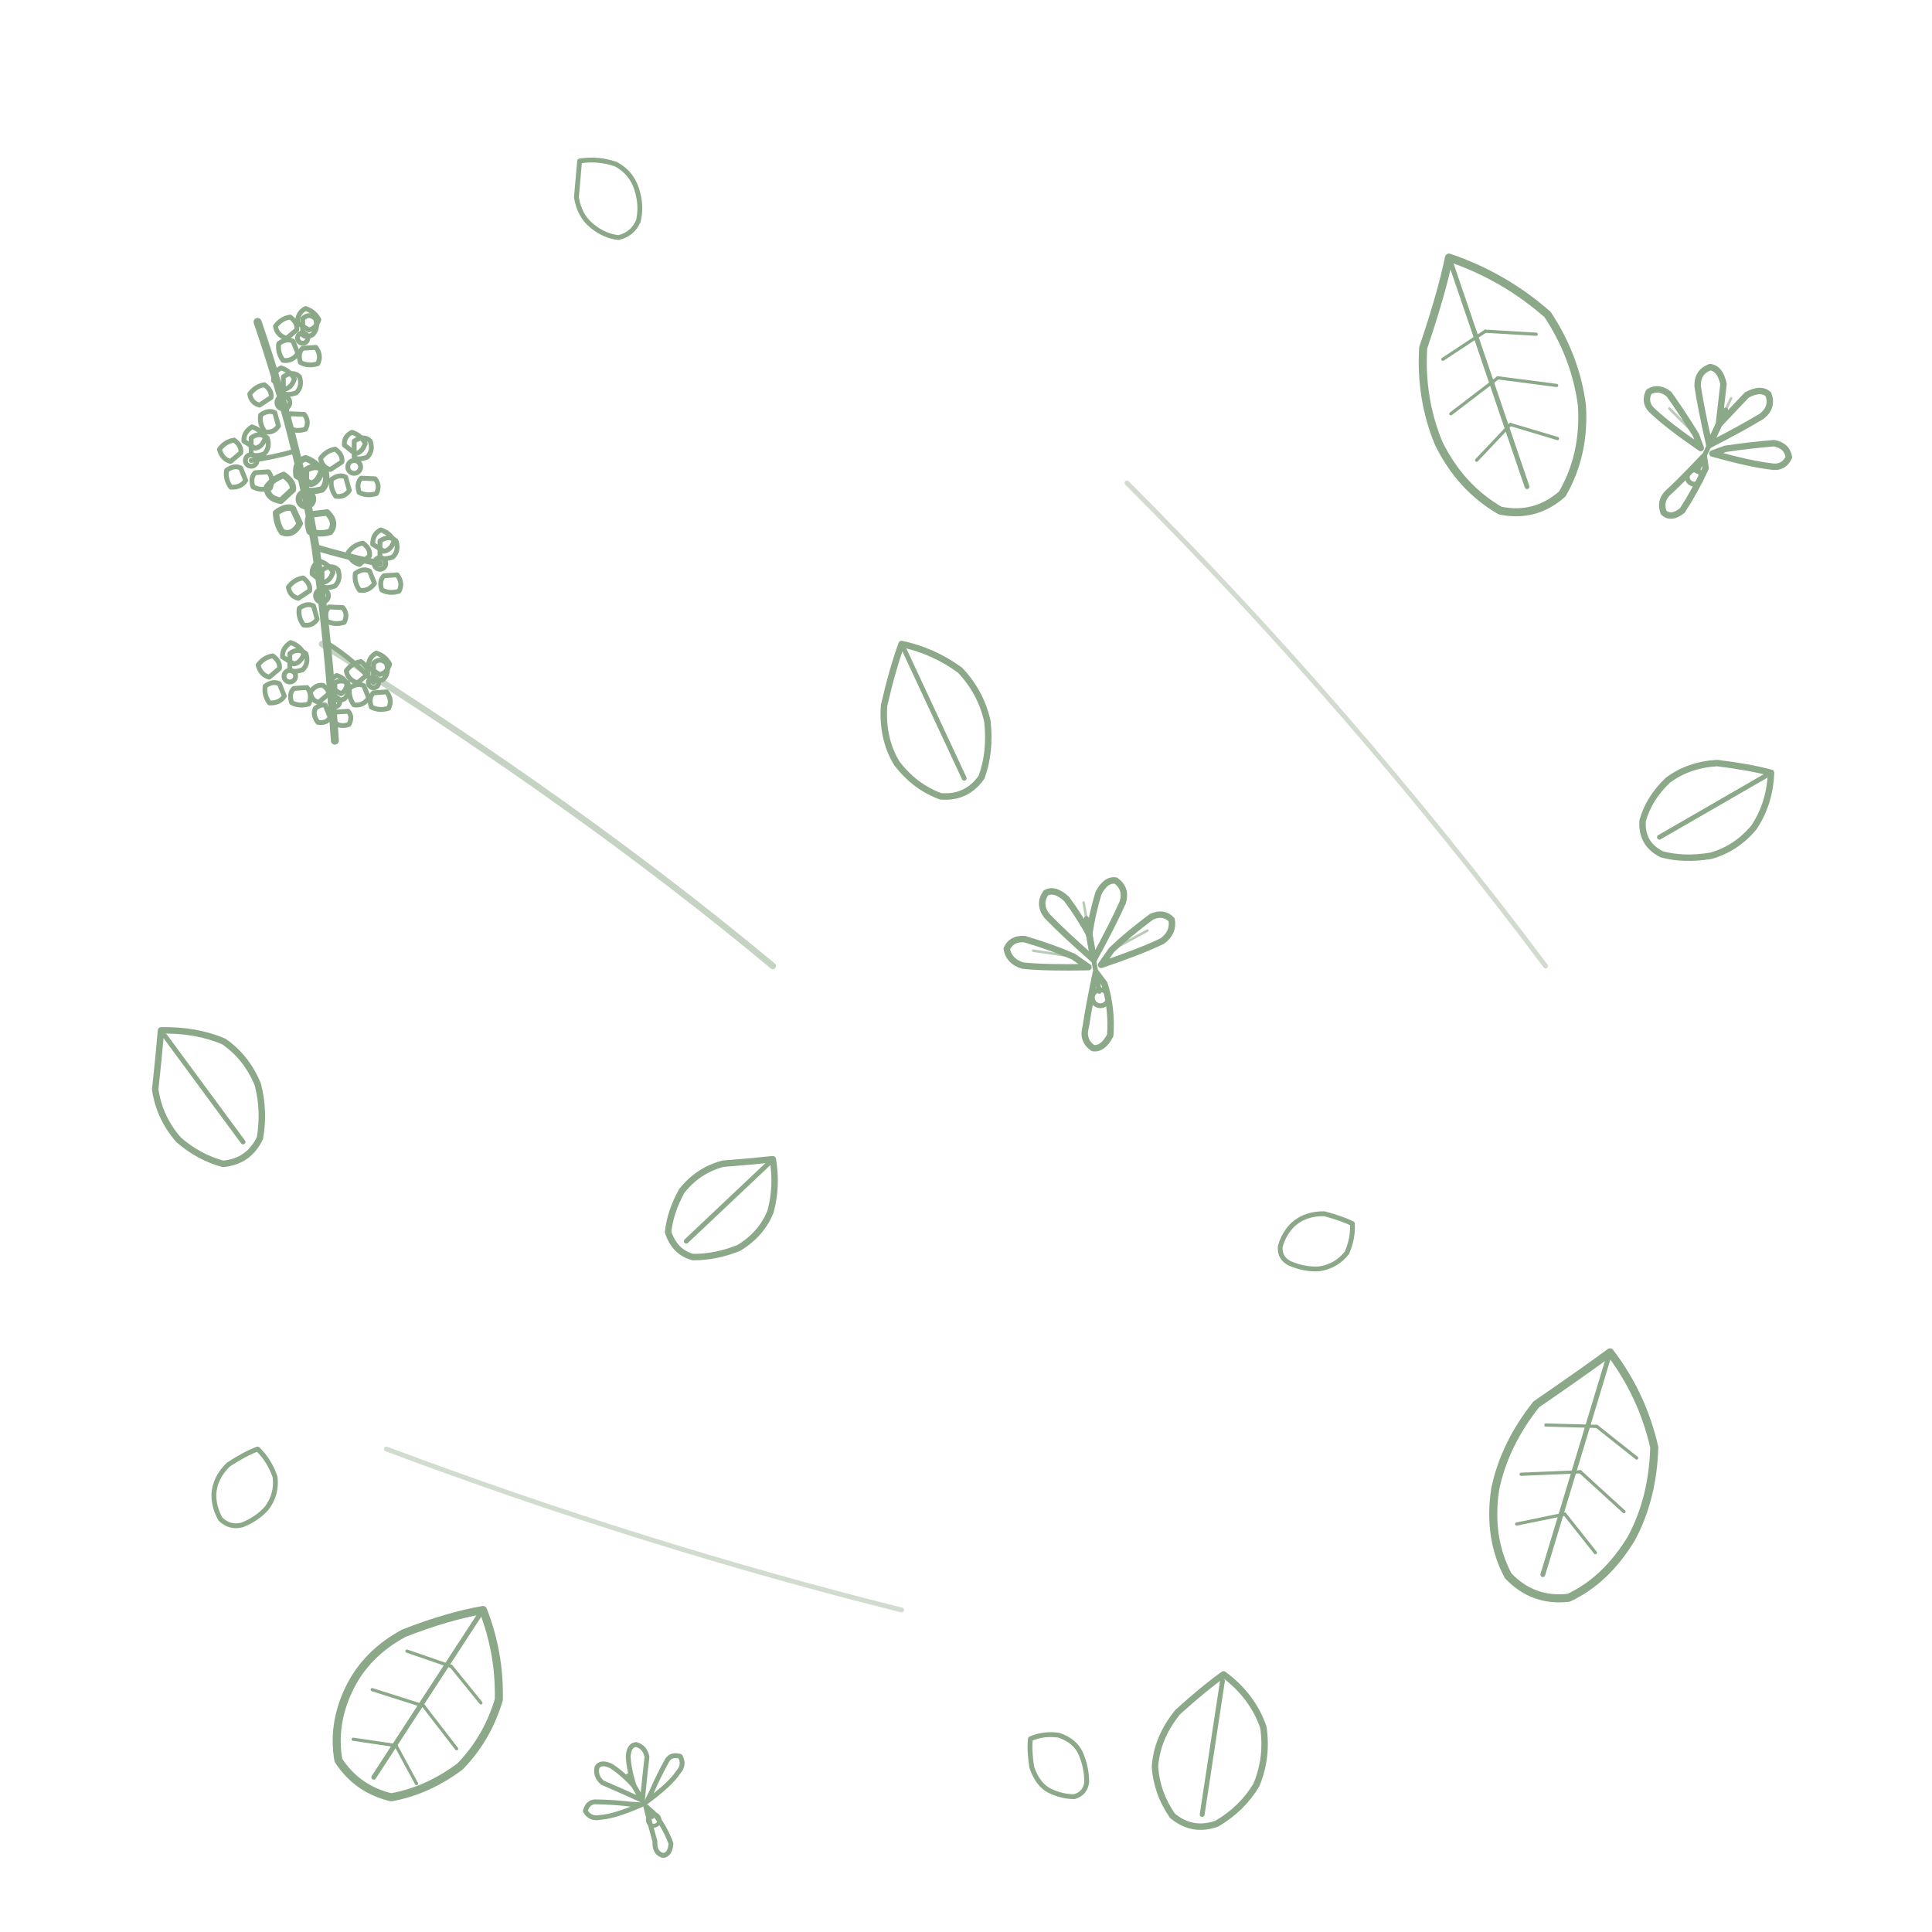
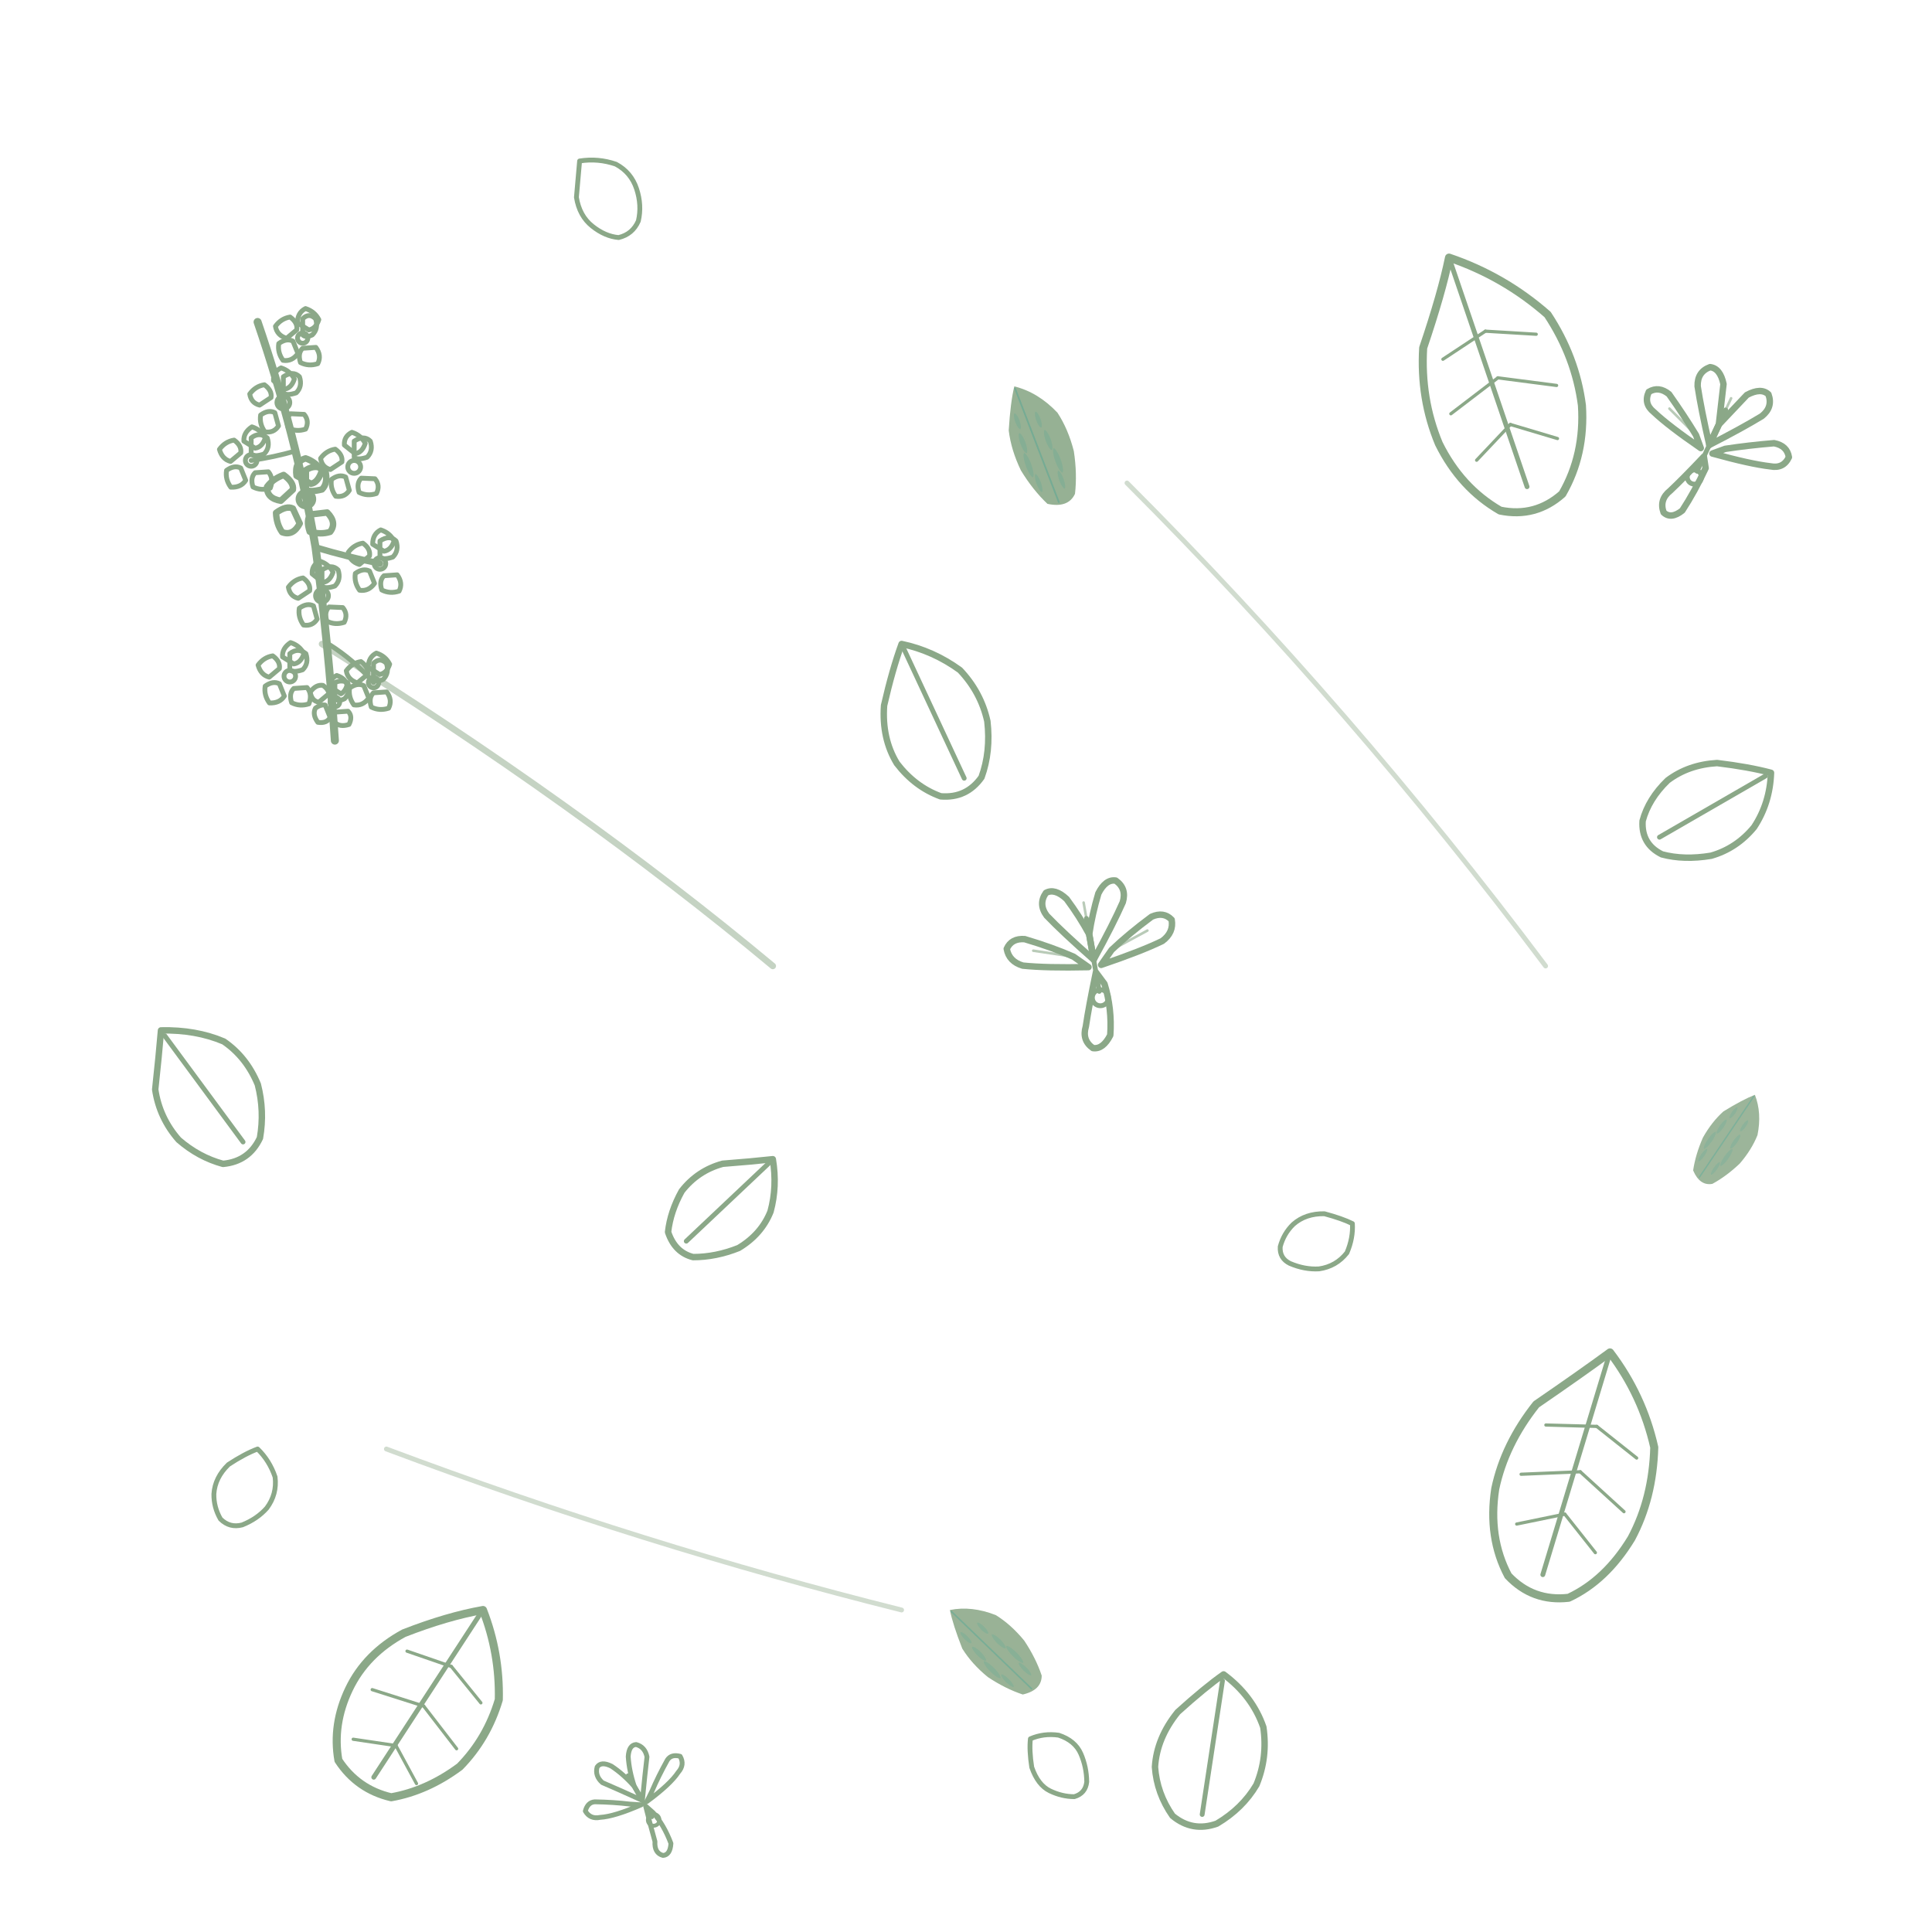
<svg xmlns="http://www.w3.org/2000/svg" viewBox="0 0 600 600" width="600" height="600">
  <defs>
    <filter id="grayscale">
      <feColorMatrix type="saturate" values="0" />
    </filter>
+     <g id="monstera-leaf">
+       <path d="M 0,0 Q 18,12 28,35 Q 32,52 30,72 Q 26,92 18,108 Q 8,118 -8,108 Q -16,92 -20,72 Q -22,52 -18,35 Q -8,12 0,0 Z" fill="#8BA888" stroke="none" />
+       <path d="M 0,2 L 2,110" fill="none" stroke="#0d9488" stroke-width="1.5" opacity="0.3" />
+       <ellipse cx="-8" cy="30" rx="2.5" ry="8" fill="#0d9488" opacity="0.15" />
+       <ellipse cx="-10" cy="50" rx="2.8" ry="10" fill="#0d9488" opacity="0.15" />
+       <ellipse cx="-12" cy="70" rx="3" ry="12" fill="#0d9488" opacity="0.15" />
+       <ellipse cx="-9" cy="88" rx="2.5" ry="9" fill="#0d9488" opacity="0.15" />
+       <ellipse cx="10" cy="35" rx="2.5" ry="8" fill="#0d9488" opacity="0.15" />
+       <ellipse cx="12" cy="55" rx="2.8" ry="10" fill="#0d9488" opacity="0.15" />
+       <ellipse cx="14" cy="75" rx="3" ry="12" fill="#0d9488" opacity="0.15" />
+       <ellipse cx="11" cy="92" rx="2.5" ry="9" fill="#0d9488" opacity="0.15" />
+     </g>
  </defs>
  <g id="botanical-flourish" fill="none" stroke="#8BA888" stroke-linecap="round" stroke-linejoin="round">
    <g id="blossom-branch" transform="translate(80, 100)">
      <path d="M 0,0 Q 12,35 18,70 Q 22,100 24,130" stroke-width="2.5" />
      <path d="M 18,70 Q 28,73 38,75" stroke-width="2" />
      <path d="M 22,100 Q 30,105 36,112" stroke-width="1.5" />
      <path d="M 12,40 Q 5,42 -2,43" stroke-width="1.5" />
      <g transform="translate(8, 25)">
        <path d="M 0,-8 Q 3,-10 5,-8 Q 6,-5 4,-3 Q 1,-2 0,-3 Z" stroke-width="1.5" />
        <path d="M 5.5,-5 Q 8,-6 10,-4 Q 10,-1 8,1 Q 5,1 4,-1 Z" stroke-width="1.5" transform="rotate(72 0 0)" />
        <path d="M 5.5,-5 Q 8,-6 10,-4 Q 10,-1 8,1 Q 5,1 4,-1 Z" stroke-width="1.5" transform="rotate(144 0 0)" />
        <path d="M 5.5,-5 Q 8,-6 10,-4 Q 10,-1 8,1 Q 5,1 4,-1 Z" stroke-width="1.5" transform="rotate(216 0 0)" />
        <path d="M 5.5,-5 Q 8,-6 10,-4 Q 10,-1 8,1 Q 5,1 4,-1 Z" stroke-width="1.5" transform="rotate(288 0 0)" />
        <circle cx="0" cy="0" r="2" stroke-width="1.5" />
      </g>
      <g transform="translate(15, 55)">
        <path d="M 0,-9 Q 3,-11 6,-9 Q 7,-5 5,-3 Q 1,-2 0,-3 Z" stroke-width="2" />
        <path d="M 6,-5 Q 10,-7 12,-4 Q 12,-1 10,2 Q 6,2 5,0 Z" stroke-width="2" transform="rotate(72 0 0)" />
        <path d="M 6,-5 Q 10,-7 12,-4 Q 12,-1 10,2 Q 6,2 5,0 Z" stroke-width="2" transform="rotate(144 0 0)" />
        <path d="M 6,-5 Q 10,-7 12,-4 Q 12,-1 10,2 Q 6,2 5,0 Z" stroke-width="2" transform="rotate(216 0 0)" />
        <path d="M 6,-5 Q 10,-7 12,-4 Q 12,-1 10,2 Q 6,2 5,0 Z" stroke-width="2" transform="rotate(288 0 0)" />
        <circle cx="0" cy="0" r="2.2" stroke-width="2" />
      </g>
      <g transform="translate(38, 75)">
        <path d="M 0,-7 Q 3,-9 5,-7 Q 6,-4 4,-2 Q 1,-1 0,-2 Z" stroke-width="1.5" />
        <path d="M 5,-4 Q 8,-5 10,-3 Q 10,0 8,2 Q 5,2 4,0 Z" stroke-width="1.5" transform="rotate(72 0 0)" />
        <path d="M 5,-4 Q 8,-5 10,-3 Q 10,0 8,2 Q 5,2 4,0 Z" stroke-width="1.5" transform="rotate(144 0 0)" />
        <path d="M 5,-4 Q 8,-5 10,-3 Q 10,0 8,2 Q 5,2 4,0 Z" stroke-width="1.5" transform="rotate(216 0 0)" />
        <path d="M 5,-4 Q 8,-5 10,-3 Q 10,0 8,2 Q 5,2 4,0 Z" stroke-width="1.5" transform="rotate(288 0 0)" />
        <circle cx="0" cy="0" r="1.8" stroke-width="1.5" />
      </g>
      <g transform="translate(20, 85)">
        <path d="M 0,-8 Q 3,-10 5,-8 Q 6,-5 4,-3 Q 1,-2 0,-3 Z" stroke-width="1.5" />
        <path d="M 5.5,-5 Q 8,-6 10,-4 Q 10,-1 8,1 Q 5,1 4,-1 Z" stroke-width="1.5" transform="rotate(72 0 0)" />
        <path d="M 5.5,-5 Q 8,-6 10,-4 Q 10,-1 8,1 Q 5,1 4,-1 Z" stroke-width="1.5" transform="rotate(144 0 0)" />
        <path d="M 5.5,-5 Q 8,-6 10,-4 Q 10,-1 8,1 Q 5,1 4,-1 Z" stroke-width="1.5" transform="rotate(216 0 0)" />
        <path d="M 5.5,-5 Q 8,-6 10,-4 Q 10,-1 8,1 Q 5,1 4,-1 Z" stroke-width="1.5" transform="rotate(288 0 0)" />
        <circle cx="0" cy="0" r="2" stroke-width="1.5" />
      </g>
      <g transform="translate(36, 112)">
        <path d="M 0,-6 Q 2,-8 4,-6 Q 5,-3 3,-1 Q 1,0 0,-1 Z" stroke-width="1.5" />
        <path d="M 4,-3 Q 7,-4 9,-2 Q 9,1 7,3 Q 4,3 3,1 Z" stroke-width="1.5" transform="rotate(72 0 0)" />
        <path d="M 4,-3 Q 7,-4 9,-2 Q 9,1 7,3 Q 4,3 3,1 Z" stroke-width="1.5" transform="rotate(144 0 0)" />
        <path d="M 4,-3 Q 7,-4 9,-2 Q 9,1 7,3 Q 4,3 3,1 Z" stroke-width="1.5" transform="rotate(216 0 0)" />
        <path d="M 4,-3 Q 7,-4 9,-2 Q 9,1 7,3 Q 4,3 3,1 Z" stroke-width="1.5" transform="rotate(288 0 0)" />
        <circle cx="0" cy="0" r="1.6" stroke-width="1.5" />
      </g>
      <g transform="translate(10, 110)">
        <path d="M 0,-7 Q 2.5,-9 5,-7 Q 6,-4 4,-2 Q 1,-1 0,-2 Z" stroke-width="1.5" />
        <path d="M 5,-4 Q 7.5,-5 10,-3 Q 10,0 8,2 Q 5,2 4,0 Z" stroke-width="1.5" transform="rotate(72 0 0)" />
        <path d="M 5,-4 Q 7.5,-5 10,-3 Q 10,0 8,2 Q 5,2 4,0 Z" stroke-width="1.5" transform="rotate(144 0 0)" />
        <path d="M 5,-4 Q 7.5,-5 10,-3 Q 10,0 8,2 Q 5,2 4,0 Z" stroke-width="1.5" transform="rotate(216 0 0)" />
        <path d="M 5,-4 Q 7.5,-5 10,-3 Q 10,0 8,2 Q 5,2 4,0 Z" stroke-width="1.5" transform="rotate(288 0 0)" />
        <circle cx="0" cy="0" r="1.8" stroke-width="1.5" />
      </g>
      <g transform="translate(24, 118)">
        <path d="M 0,-6 Q 2,-7 4,-6 Q 5,-3 3,-1 Q 1,0 0,-1 Z" stroke-width="1.5" />
        <path d="M 4,-3 Q 6,-4 8,-2 Q 8,1 6,2 Q 4,2 3,1 Z" stroke-width="1.5" transform="rotate(72 0 0)" />
        <path d="M 4,-3 Q 6,-4 8,-2 Q 8,1 6,2 Q 4,2 3,1 Z" stroke-width="1.5" transform="rotate(144 0 0)" />
        <path d="M 4,-3 Q 6,-4 8,-2 Q 8,1 6,2 Q 4,2 3,1 Z" stroke-width="1.5" transform="rotate(216 0 0)" />
        <path d="M 4,-3 Q 6,-4 8,-2 Q 8,1 6,2 Q 4,2 3,1 Z" stroke-width="1.5" transform="rotate(288 0 0)" />
        <circle cx="0" cy="0" r="1.5" stroke-width="1.5" />
      </g>
      <g transform="translate(-2, 43)">
        <path d="M 0,-7 Q 2.5,-9 5,-7 Q 6,-4 4,-2 Q 1,-1 0,-2 Z" stroke-width="1.5" />
        <path d="M 5,-4 Q 7.5,-5 10,-3 Q 10,0 8,2 Q 5,2 4,0 Z" stroke-width="1.5" transform="rotate(72 0 0)" />
        <path d="M 5,-4 Q 7.5,-5 10,-3 Q 10,0 8,2 Q 5,2 4,0 Z" stroke-width="1.5" transform="rotate(144 0 0)" />
        <path d="M 5,-4 Q 7.5,-5 10,-3 Q 10,0 8,2 Q 5,2 4,0 Z" stroke-width="1.5" transform="rotate(216 0 0)" />
        <path d="M 5,-4 Q 7.5,-5 10,-3 Q 10,0 8,2 Q 5,2 4,0 Z" stroke-width="1.5" transform="rotate(288 0 0)" />
        <circle cx="0" cy="0" r="1.8" stroke-width="1.5" />
      </g>
      <g transform="translate(30, 45)">
        <path d="M 0,-8 Q 3,-10 5,-8 Q 6,-5 4,-3 Q 1,-2 0,-3 Z" stroke-width="1.5" />
        <path d="M 5.5,-5 Q 8,-6 10,-4 Q 10,-1 8,1 Q 5,1 4,-1 Z" stroke-width="1.5" transform="rotate(72 0 0)" />
        <path d="M 5.5,-5 Q 8,-6 10,-4 Q 10,-1 8,1 Q 5,1 4,-1 Z" stroke-width="1.5" transform="rotate(144 0 0)" />
        <path d="M 5.5,-5 Q 8,-6 10,-4 Q 10,-1 8,1 Q 5,1 4,-1 Z" stroke-width="1.5" transform="rotate(216 0 0)" />
        <path d="M 5.5,-5 Q 8,-6 10,-4 Q 10,-1 8,1 Q 5,1 4,-1 Z" stroke-width="1.5" transform="rotate(288 0 0)" />
        <circle cx="0" cy="0" r="2" stroke-width="1.5" />
      </g>
      <g transform="translate(14, 5)">
        <path d="M 0,-6 Q 2,-8 4,-6 Q 5,-3 3,-1 Q 1,0 0,-1 Z" stroke-width="1.5" />
        <path d="M 4,-3 Q 7,-4 9,-2 Q 9,1 7,3 Q 4,3 3,1 Z" stroke-width="1.5" transform="rotate(72 0 0)" />
        <path d="M 4,-3 Q 7,-4 9,-2 Q 9,1 7,3 Q 4,3 3,1 Z" stroke-width="1.5" transform="rotate(144 0 0)" />
        <path d="M 4,-3 Q 7,-4 9,-2 Q 9,1 7,3 Q 4,3 3,1 Z" stroke-width="1.5" transform="rotate(216 0 0)" />
        <path d="M 4,-3 Q 7,-4 9,-2 Q 9,1 7,3 Q 4,3 3,1 Z" stroke-width="1.5" transform="rotate(288 0 0)" />
        <circle cx="0" cy="0" r="1.6" stroke-width="1.5" />
      </g>
    </g>
    <g id="large-leaf-1" transform="translate(450, 80) rotate(-15)">
      <path d="M 0,0 Q 15,10 25,25 Q 30,40 28,55 Q 25,70 15,80 Q 5,85 -5,80 Q -15,70 -18,55 Q -20,40 -15,25 Q -5,10 0,0 Z" stroke-width="2.5" />
      <line x1="0" y1="0" x2="5" y2="75" stroke-width="1.5" />
      <line x1="5" y1="25" x2="20" y2="30" stroke-width="1" />
      <line x1="5" y1="40" x2="22" y2="47" stroke-width="1" />
      <line x1="5" y1="55" x2="18" y2="63" stroke-width="1" />
      <line x1="5" y1="25" x2="-10" y2="30" stroke-width="1" />
      <line x1="5" y1="40" x2="-12" y2="47" stroke-width="1" />
      <line x1="5" y1="55" x2="-8" y2="63" stroke-width="1" />
    </g>
    <g id="large-leaf-2" transform="translate(150, 500) rotate(35)">
      <path d="M 0,0 Q 12,8 20,20 Q 24,32 22,44 Q 18,56 10,64 Q 0,68 -10,64 Q -18,56 -20,44 Q -22,32 -16,20 Q -8,8 0,0 Z" stroke-width="2.5" />
      <line x1="0" y1="2" x2="2" y2="62" stroke-width="1.5" />
      <line x1="2" y1="20" x2="16" y2="24" stroke-width="1" />
      <line x1="2" y1="35" x2="18" y2="40" stroke-width="1" />
      <line x1="2" y1="50" x2="14" y2="56" stroke-width="1" />
      <line x1="2" y1="20" x2="-12" y2="24" stroke-width="1" />
      <line x1="2" y1="35" x2="-14" y2="40" stroke-width="1" />
      <line x1="2" y1="50" x2="-10" y2="56" stroke-width="1" />
    </g>
    <g id="large-leaf-3" transform="translate(500, 420) rotate(20)">
      <path d="M 0,0 Q 14,9 23,23 Q 28,38 26,52 Q 23,67 14,76 Q 4,81 -6,76 Q -16,67 -19,52 Q -21,38 -16,23 Q -6,9 0,0 Z" stroke-width="2.5" />
      <line x1="0" y1="0" x2="4" y2="72" stroke-width="1.5" />
      <line x1="4" y1="23" x2="19" y2="28" stroke-width="1" />
      <line x1="4" y1="38" x2="21" y2="45" stroke-width="1" />
      <line x1="4" y1="52" x2="17" y2="60" stroke-width="1" />
      <line x1="4" y1="23" x2="-11" y2="28" stroke-width="1" />
      <line x1="4" y1="38" x2="-13" y2="45" stroke-width="1" />
      <line x1="4" y1="52" x2="-9" y2="60" stroke-width="1" />
    </g>
    <g id="medium-leaf-1" transform="translate(280, 200) rotate(-25)">
      <path d="M 0,0 Q 8,6 13,15 Q 16,24 14,33 Q 11,42 5,48 Q -2,52 -9,48 Q -15,42 -17,33 Q -18,24 -13,15 Q -6,6 0,0 Z" stroke-width="2" />
      <line x1="0" y1="2" x2="0" y2="46" stroke-width="1.5" />
    </g>
    <g id="medium-leaf-2" transform="translate(380, 520) rotate(10)">
      <path d="M 0,0 Q 10,5 15,14 Q 18,23 16,32 Q 13,40 6,46 Q -1,50 -8,46 Q -14,40 -16,32 Q -17,23 -12,14 Q -5,5 0,0 Z" stroke-width="2" />
      <line x1="0" y1="2" x2="1" y2="44" stroke-width="1.5" />
    </g>
    <g id="medium-leaf-3" transform="translate(240, 360) rotate(45)">
      <path d="M 0,0 Q 7,5 11,12 Q 14,19 12,27 Q 9,34 4,39 Q -1,42 -7,39 Q -11,34 -13,27 Q -14,19 -10,12 Q -4,5 0,0 Z" stroke-width="2" />
      <line x1="0" y1="2" x2="-1" y2="37" stroke-width="1.5" />
    </g>
    <g id="medium-leaf-4" transform="translate(50, 320) rotate(-35)">
      <path d="M 0,0 Q 9,6 14,14 Q 17,22 15,31 Q 12,39 6,45 Q -1,49 -8,45 Q -13,39 -15,31 Q -16,22 -12,14 Q -5,6 0,0 Z" stroke-width="2" />
      <line x1="0" y1="2" x2="1" y2="43" stroke-width="1.5" />
    </g>
    <g id="medium-leaf-5" transform="translate(550, 240) rotate(60)">
      <path d="M 0,0 Q 8,5 12,13 Q 15,21 13,29 Q 10,37 5,42 Q -1,46 -7,42 Q -12,37 -14,29 Q -15,21 -11,13 Q -5,5 0,0 Z" stroke-width="2" />
      <line x1="0" y1="2" x2="0" y2="40" stroke-width="1.5" />
    </g>
    <g id="small-leaf-1" transform="translate(180, 50) rotate(-40)">
      <path d="M 0,0 Q 5,3 8,8 Q 10,13 8,18 Q 6,23 2,26 Q -2,28 -6,26 Q -9,23 -10,18 Q -11,13 -8,8 Q -3,3 0,0 Z" stroke-width="1.5" />
    </g>
    <g id="small-leaf-2" transform="translate(420, 380) rotate(60)">
      <path d="M 0,0 Q 4,2 7,6 Q 9,11 7,16 Q 5,20 1,23 Q -2,25 -5,23 Q -8,20 -9,16 Q -10,11 -7,6 Q -3,2 0,0 Z" stroke-width="1.5" />
    </g>
    <g id="small-leaf-3" transform="translate(80, 450) rotate(15)">
      <path d="M 0,0 Q 4.5,2.5 7.5,7 Q 9.5,12 7.5,17 Q 5.5,21 1.5,24 Q -2,26 -5.5,24 Q -8.5,21 -9.5,17 Q -10.5,12 -7.5,7 Q -3.5,2.5 0,0 Z" stroke-width="1.5" />
    </g>
    <g id="small-leaf-4" transform="translate(320, 540) rotate(-50)">
      <path d="M 0,0 Q 4,2 6.5,6 Q 8.5,11 6.5,15 Q 4.5,19 1,22 Q -2,24 -5,22 Q -7.5,19 -8.5,15 Q -9.5,11 -6.5,6 Q -3,2 0,0 Z" stroke-width="1.5" />
    </g>
    <path d="M 100,200 Q 180,250 240,300" stroke-width="2" opacity="0.5" />
    <path d="M 350,150 Q 420,220 480,300" stroke-width="1.5" opacity="0.4" />
    <path d="M 120,450 Q 200,480 280,500" stroke-width="1.5" opacity="0.4" />
+     <use href="#monstera-leaf" transform="translate(315, 120) scale(0.35) rotate(-20)" opacity="0.9" />
+     <use href="#monstera-leaf" transform="translate(545, 340) scale(0.28) rotate(35)" opacity="0.85" />
+     <use href="#monstera-leaf" transform="translate(295, 500) scale(0.32) rotate(-45)" opacity="0.88" />
    <g id="hibiscus-1" transform="translate(340, 300) rotate(-10)">
      <line x1="0" y1="-15" x2="0" y2="8" stroke-width="1.5" />
      <circle cx="0" cy="10" r="2.5" stroke-width="1.5" />
      <path d="M 0,-2 Q -8,-12 -12,-18 Q -14,-22 -11,-25 Q -8,-26 -5,-22 Q -2,-16 0,-10 Z" stroke-width="2" />
      <path d="M 0,-2 Q 8,-12 12,-18 Q 14,-22 11,-25 Q 8,-26 5,-22 Q 2,-16 0,-10 Z" stroke-width="2" />
      <path d="M -2,0 Q -15,-2 -22,-4 Q -26,-6 -26,-10 Q -24,-13 -20,-12 Q -12,-8 -6,-4 Z" stroke-width="2" />
      <path d="M 2,0 Q 15,-2 22,-4 Q 26,-6 26,-10 Q 24,-13 20,-12 Q 12,-8 6,-4 Z" stroke-width="2" />
      <path d="M 0,2 Q -4,12 -6,18 Q -8,22 -5,25 Q -2,26 1,22 Q 3,14 2,6 Z" stroke-width="2" />
      <line x1="0" y1="-10" x2="0" y2="-20" stroke-width="0.8" opacity="0.6" />
      <line x1="-6" y1="-4" x2="-18" y2="-8" stroke-width="0.8" opacity="0.6" />
      <line x1="6" y1="-4" x2="18" y2="-8" stroke-width="0.8" opacity="0.6" />
    </g>
    <g id="hibiscus-2" transform="translate(530, 140) rotate(25)">
      <line x1="0" y1="-14" x2="0" y2="7" stroke-width="1.5" />
      <circle cx="0" cy="9" r="2.2" stroke-width="1.5" />
      <path d="M 0,-2 Q -7,-11 -11,-17 Q -13,-21 -10,-24 Q -7,-25 -4,-21 Q -2,-15 0,-9 Z" stroke-width="2" />
      <path d="M 0,-2 Q 7,-11 11,-17 Q 13,-21 10,-24 Q 7,-25 4,-21 Q 2,-15 0,-9 Z" stroke-width="2" />
      <path d="M -2,0 Q -14,-2 -20,-4 Q -24,-5 -24,-9 Q -22,-12 -18,-11 Q -11,-7 -5,-3 Z" stroke-width="2" />
      <path d="M 2,0 Q 14,-2 20,-4 Q 24,-5 24,-9 Q 22,-12 18,-11 Q 11,-7 5,-3 Z" stroke-width="2" />
      <path d="M 0,2 Q -3,11 -5,16 Q -7,20 -4,23 Q -1,24 1,20 Q 2,13 2,5 Z" stroke-width="2" />
      <line x1="0" y1="-9" x2="0" y2="-18" stroke-width="0.8" opacity="0.6" />
      <line x1="-5" y1="-3" x2="-16" y2="-7" stroke-width="0.8" opacity="0.6" />
    </g>
    <g id="hibiscus-3" transform="translate(200, 560) rotate(-30)">
      <line x1="0" y1="-10" x2="0" y2="5" stroke-width="1.2" />
      <circle cx="0" cy="6" r="1.8" stroke-width="1.2" />
      <path d="M 0,-1 Q -5,-8 -8,-12 Q -9,-15 -7,-17 Q -5,-18 -3,-15 Q -1,-11 0,-6 Z" stroke-width="1.5" />
      <path d="M 0,-1 Q 5,-8 8,-12 Q 9,-15 7,-17 Q 5,-18 3,-15 Q 1,-11 0,-6 Z" stroke-width="1.5" />
      <path d="M -1,0 Q -10,-1 -14,-3 Q -17,-4 -17,-7 Q -15,-9 -13,-8 Q -8,-5 -4,-2 Z" stroke-width="1.5" />
      <path d="M 1,0 Q 10,-1 14,-3 Q 17,-4 17,-7 Q 15,-9 13,-8 Q 8,-5 4,-2 Z" stroke-width="1.5" />
      <path d="M 0,1 Q -2,8 -3,12 Q -5,15 -3,17 Q -1,18 1,15 Q 2,9 1,4 Z" stroke-width="1.5" />
    </g>
  </g>
</svg>
